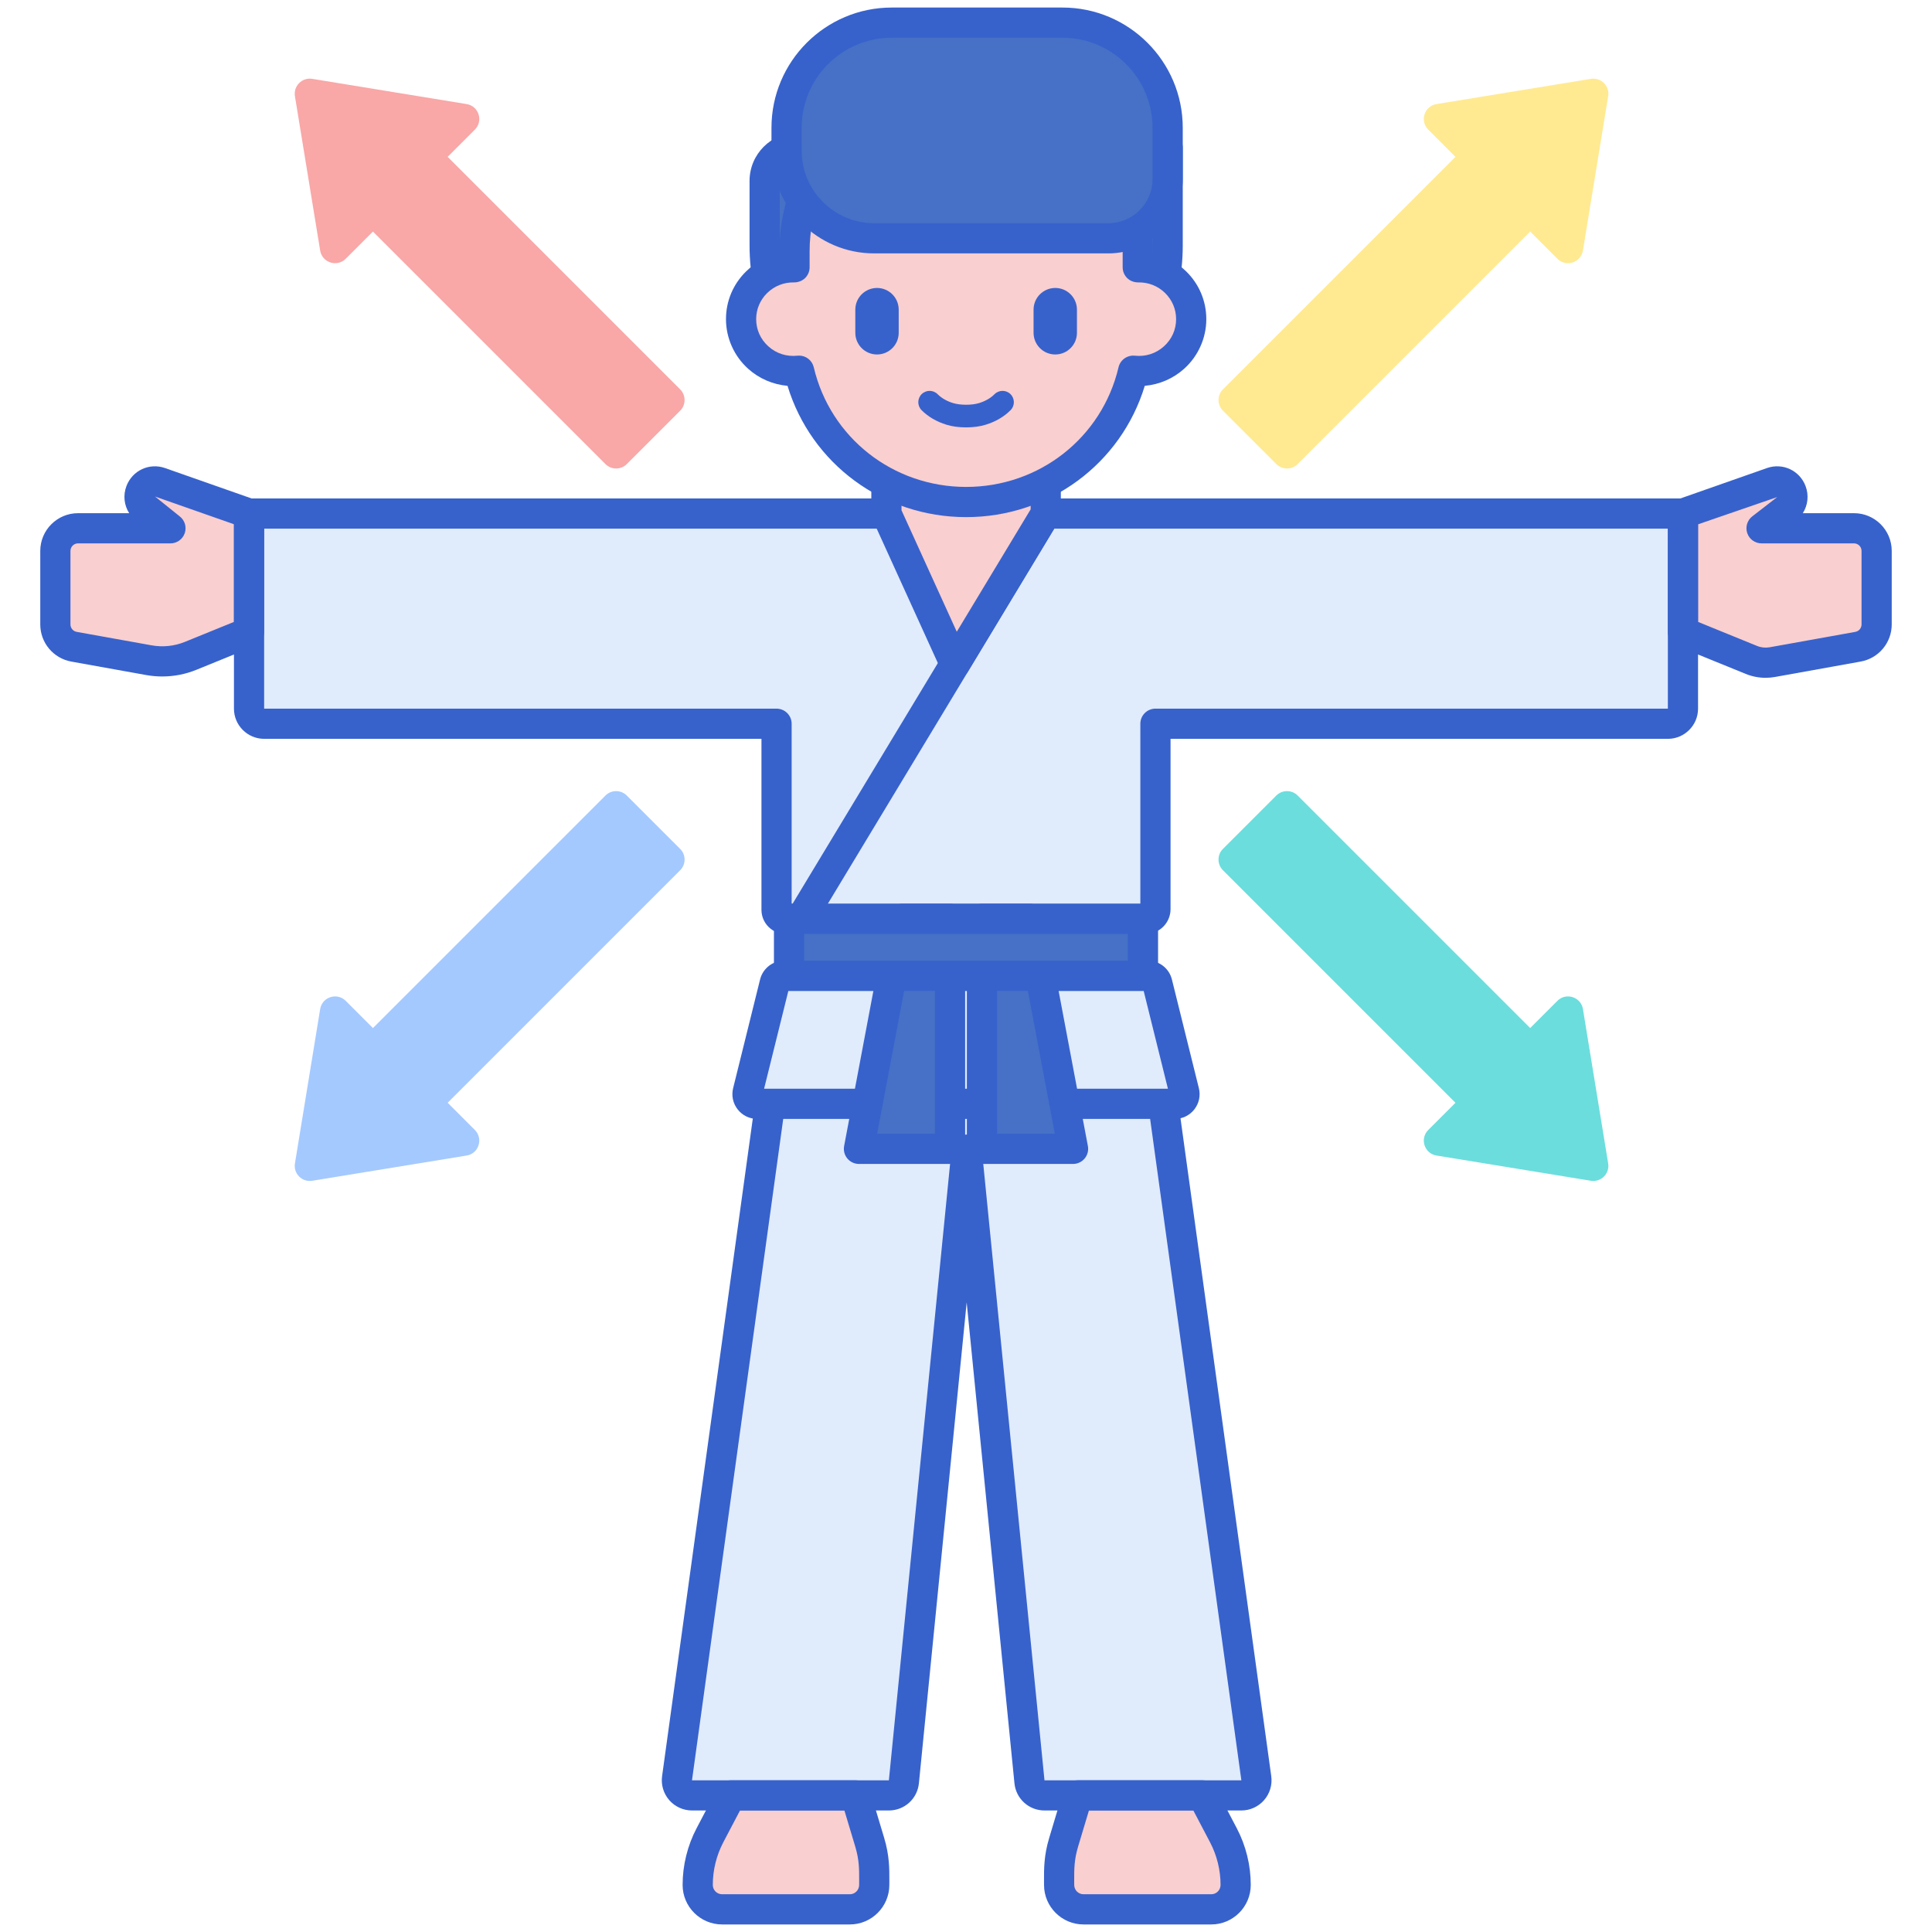
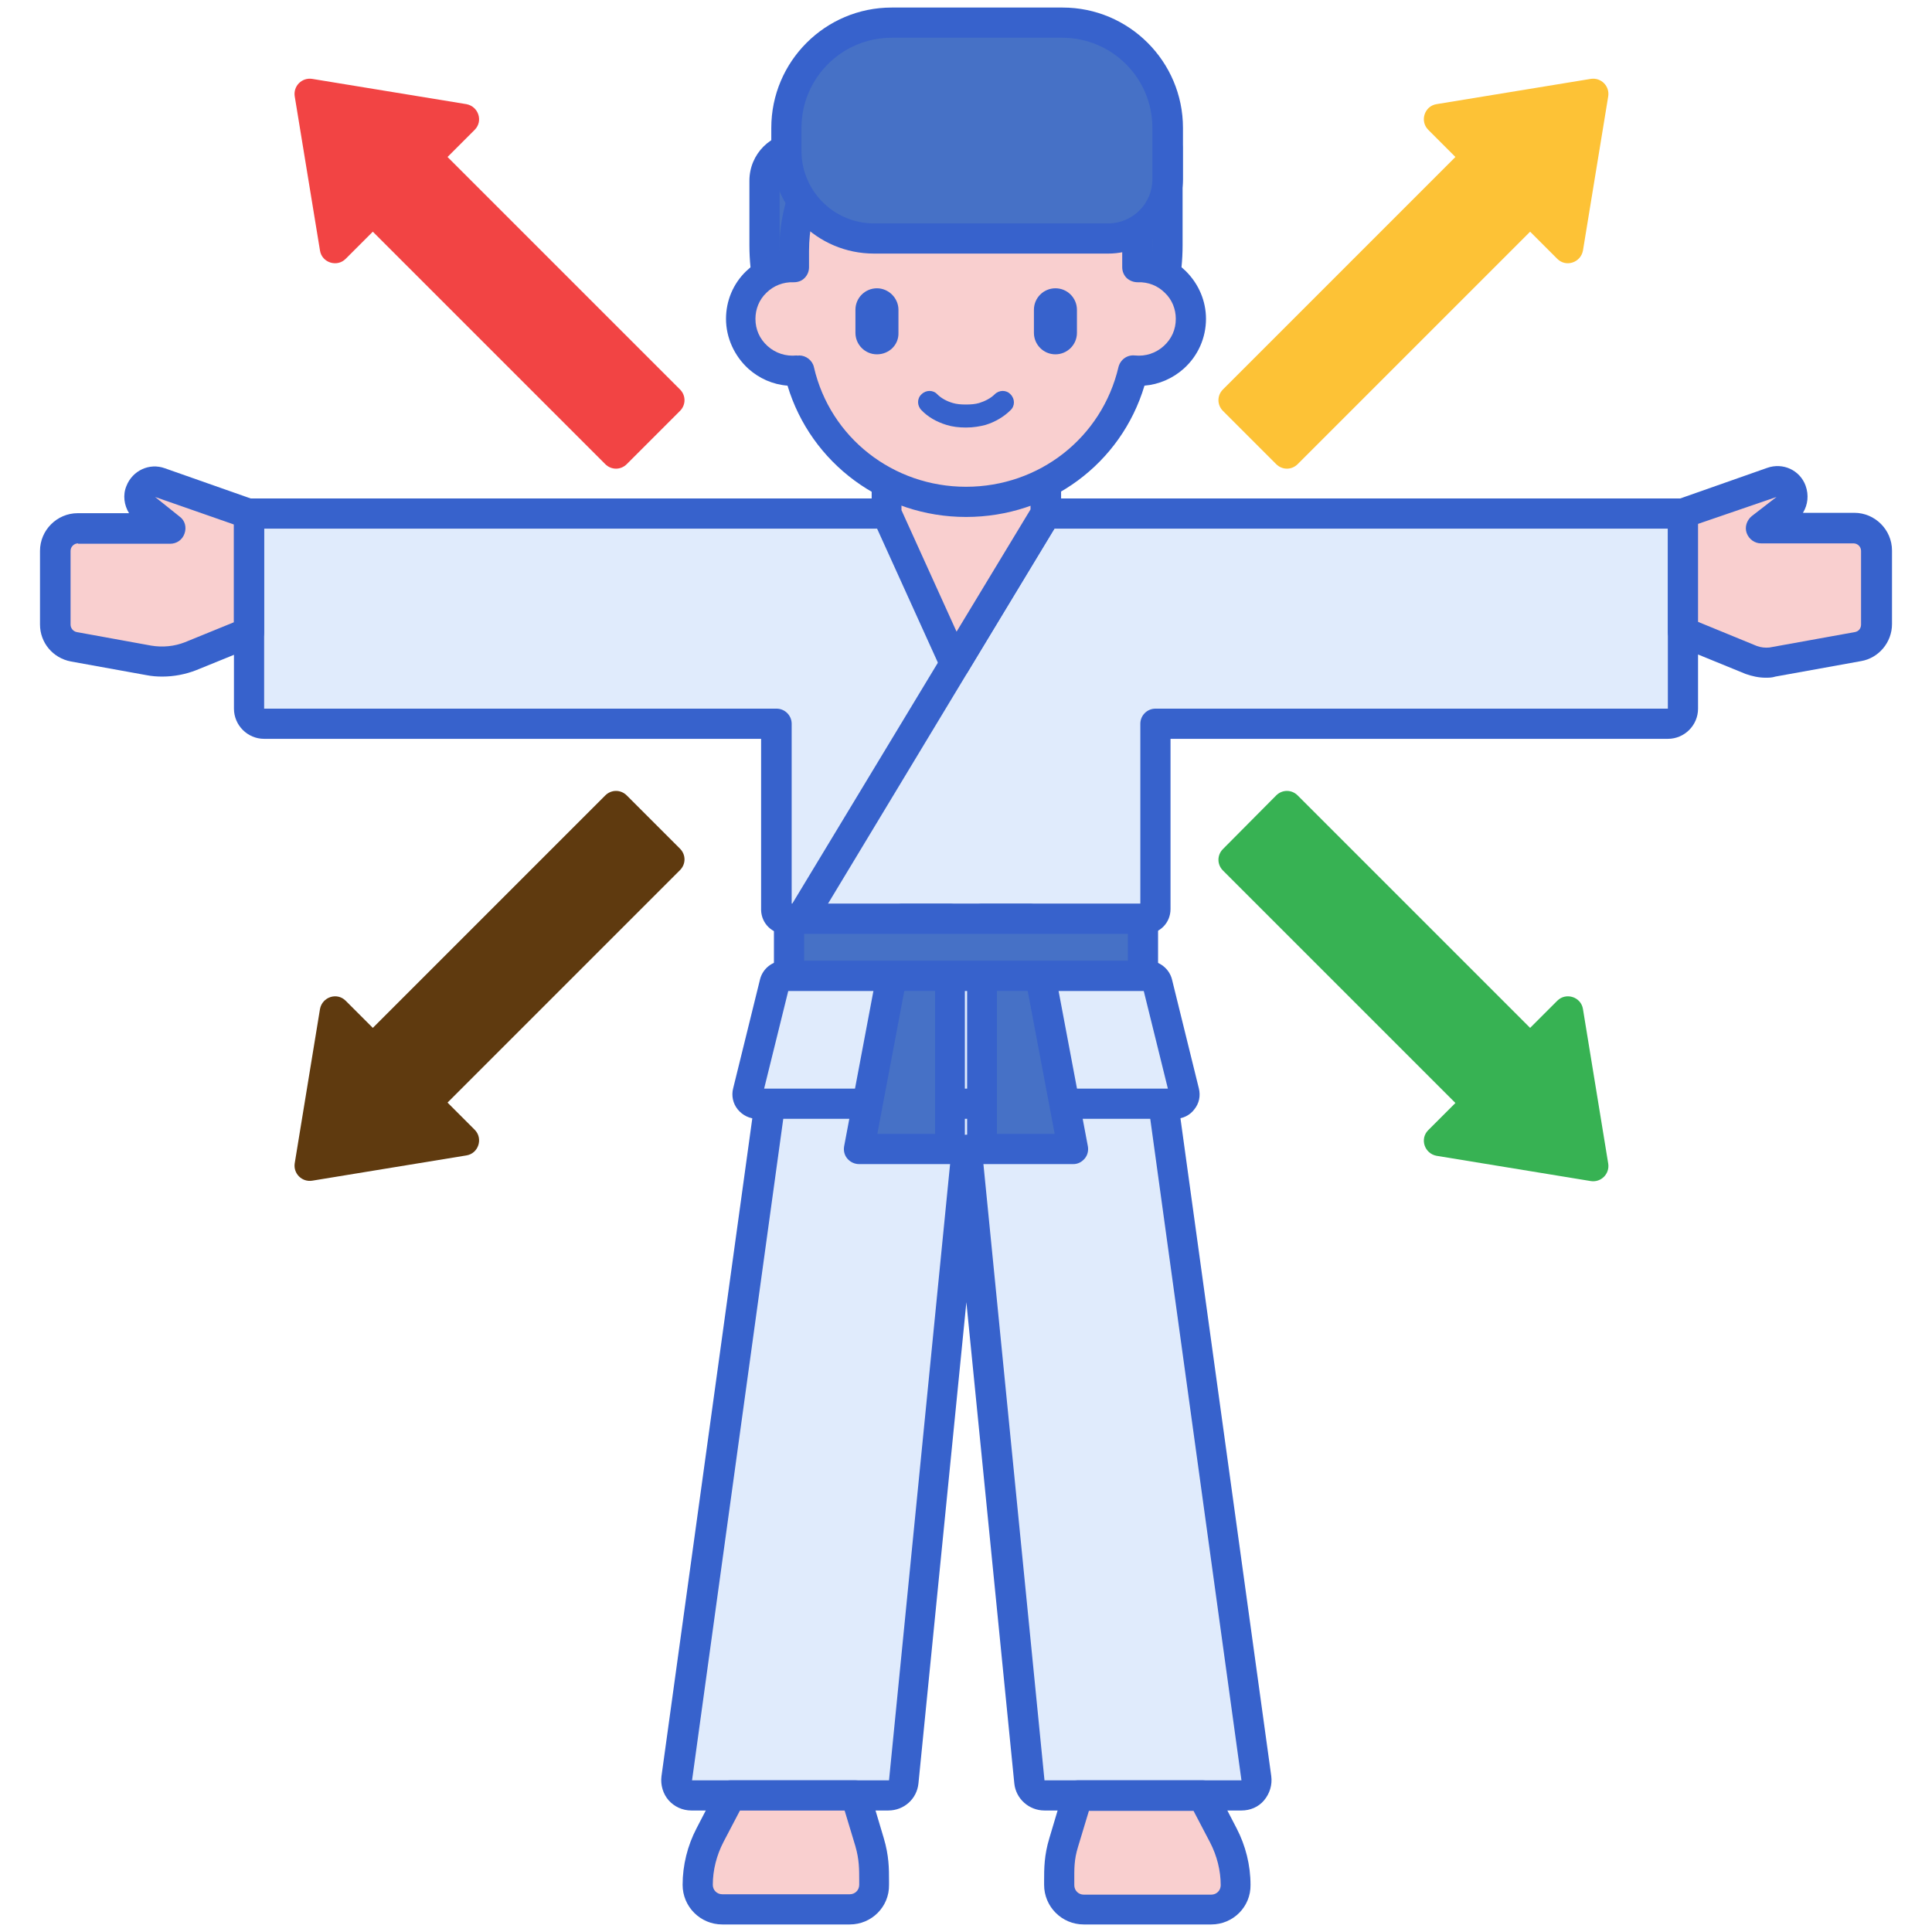
- <svg xmlns="http://www.w3.org/2000/svg" id="Layer_1" enable-background="new 0 0 256 256" height="512" viewBox="0 0 256 256" width="512">
+ <svg xmlns="http://www.w3.org/2000/svg" version="1.1" id="Layer_1" x="0px" y="0px" viewBox="0 0 512 512" style="enable-background:new 0 0 512 512;" xml:space="preserve">
+   <style type="text/css">
+ 	.st0{fill:#E0EBFC;}
+ 	.st1{fill:#F9CFCF;}
+ 	.st2{fill:#3762CC;}
+ 	.st3{fill:#4671C6;}
+ 	.st4{fill:#F24444;}
+ 	.st5{fill:#FDC236;}
+ 	.st6{fill:#37B253;}
+ 	.st7{fill:#5F3A0F;}
+ </style>
  <g>
    <g>
-       <path d="m33 68.048v25.852c0 1.105.895 2 2 2h67.897c0 1.242 0 25.258 0 24.658 0 .659.535 1.194 1.194 1.194h47.727c.71 0 1.285-.575 1.285-1.285v-24.567h67.897c1.105 0 2-.895 2-2v-25.852z" fill="#e0ebfc" />
+       <path class="st0" d="M66,136.1v51.7c0,2.2,1.8,4,4,4h135.8c0,2.5,0,50.5,0,49.3c0,1.3,1.1,2.4,2.4,2.4h95.5c1.4,0,2.6-1.1,2.6-2.6    v-49.1H442c2.2,0,4-1.8,4-4v-51.7H66z" />
    </g>
    <g>
-       <path d="m33 68.048-11.79-4.14c-1.043-.366-2.188.164-2.582 1.197-.321.841-.054 1.792.658 2.343l3.3 2.552h-12.25c-1.657 0-3 1.343-3 3v9.741c0 1.452 1.04 2.696 2.469 2.953l9.926 1.785c1.865.335 3.787.134 5.542-.581l7.727-3.148z" fill="#f9cfcf" />
+       <path class="st1" d="M66,136.1l-23.6-8.3c-2.1-0.7-4.4,0.3-5.2,2.4c-0.6,1.7-0.1,3.6,1.3,4.7l6.6,5.1H20.7c-3.3,0-6,2.7-6,6v19.5    c0,2.9,2.1,5.4,4.9,5.9l19.9,3.6c3.7,0.7,7.6,0.3,11.1-1.2l15.5-6.3V136.1z" />
    </g>
    <g>
-       <path d="m223 68.048 11.79-4.14c1.043-.366 2.188.164 2.582 1.197.321.841.054 1.792-.658 2.343l-3.3 2.552h12.25c1.657 0 3 1.343 3 3v9.741c0 1.452-1.04 2.696-2.469 2.953l-11.353 2.041c-.933.168-1.893.067-2.771-.29l-9.071-3.695z" fill="#f9cfcf" />
+       <path class="st1" d="M446,136.1l23.6-8.3c2.1-0.7,4.4,0.3,5.2,2.4c0.6,1.7,0.1,3.6-1.3,4.7l-6.6,5.1h24.5c3.3,0,6,2.7,6,6v19.5    c0,2.9-2.1,5.4-4.9,5.9l-22.7,4.1c-1.9,0.3-3.8,0.1-5.5-0.6l-18.1-7.4V136.1z" />
    </g>
    <g>
-       <path d="m151.818 123.752h-47.728c-1.743 0-3.164-1.404-3.193-3.142 0-.014 0-.027 0-.042v-22.669h-65.897c-2.206 0-4-1.794-4-4v-25.851c0-1.104.896-2 2-2h190c1.104 0 2 .896 2 2v25.852c0 2.206-1.794 4-4 4h-65.897v22.567c0 1.811-1.474 3.285-3.285 3.285zm-46.921-4h46.205v-23.853c0-1.104.896-2 2-2h67.898v-23.851h-186v23.852h67.897c1.104 0 2 .896 2 2z" fill="#3762cc" />
+       <path class="st2" d="M303.6,247.5h-95.5c-3.5,0-6.3-2.8-6.4-6.3c0,0,0-0.1,0-0.1v-45.3H70c-4.4,0-8-3.6-8-8v-51.7c0-2.2,1.8-4,4-4    h380c2.2,0,4,1.8,4,4v51.7c0,4.4-3.6,8-8,8H310.2v45.1C310.2,244.6,307.3,247.5,303.6,247.5L303.6,247.5z M209.8,239.5h92.4v-47.7    c0-2.2,1.8-4,4-4H442v-47.7H70v47.7h135.8c2.2,0,4,1.8,4,4L209.8,239.5z" />
    </g>
    <g>
-       <path d="m21.503 89.637c-.709 0-1.42-.063-2.126-.189l-9.925-1.784c-2.386-.431-4.116-2.5-4.116-4.922v-9.742c0-2.757 2.243-5 5-5h6.782c-.674-1.054-.829-2.382-.359-3.609.788-2.061 3.037-3.101 5.113-2.369l11.79 4.14c.802.28 1.338 1.036 1.338 1.886v15.702c0 .813-.492 1.546-1.245 1.853l-7.728 3.147c-1.445.588-2.979.887-4.524.887zm-11.167-17.637c-.552 0-1 .448-1 1v9.741c0 .484.347.898.824.985l9.924 1.783c1.498.271 3.029.108 4.434-.465l6.482-2.639v-12.94l-10.452-3.67 3.262 2.623c.677.523.945 1.419.669 2.229s-1.038 1.353-1.893 1.353z" fill="#3762cc" />
+       <path class="st2" d="M43,179.3c-1.4,0-2.8-0.1-4.3-0.4l-19.9-3.6c-4.8-0.9-8.2-5-8.2-9.8V146c0-5.5,4.5-10,10-10h13.6    c-1.3-2.1-1.7-4.8-0.7-7.2c1.6-4.1,6.1-6.2,10.2-4.7l23.6,8.3c1.6,0.6,2.7,2.1,2.7,3.8v31.4c0,1.6-1,3.1-2.5,3.7l-15.5,6.3    C49.2,178.7,46.1,179.3,43,179.3L43,179.3z M20.7,144c-1.1,0-2,0.9-2,2v19.5c0,1,0.7,1.8,1.6,2l19.8,3.6c3,0.5,6.1,0.2,8.9-0.9    l13-5.3v-25.9l-20.9-7.3l6.5,5.2c1.4,1,1.9,2.8,1.3,4.5s-2.1,2.7-3.8,2.7H20.7z" />
    </g>
    <g>
-       <path d="m233.956 89.814c-.901 0-1.797-.175-2.64-.518l-9.071-3.694c-.753-.306-1.245-1.039-1.245-1.852v-15.702c0-.85.536-1.605 1.338-1.887l11.79-4.14c2.079-.73 4.326.31 5.113 2.369.469 1.228.314 2.556-.359 3.609h6.782c2.757 0 5 2.243 5 5v9.741c0 2.422-1.73 4.491-4.115 4.921l-11.354 2.042c-.411.074-.825.111-1.239.111zm-8.956-7.409 7.825 3.187c.527.215 1.103.273 1.664.175l11.352-2.041c.477-.086.823-.5.823-.984v-9.742c0-.552-.448-1-1-1h-12.25c-.855 0-1.616-.544-1.893-1.354s-.008-1.705.669-2.229l3.301-2.553-10.491 3.611z" fill="#3762cc" />
+       <path class="st2" d="M467.9,179.6c-1.8,0-3.6-0.4-5.3-1l-18.1-7.4c-1.5-0.6-2.5-2.1-2.5-3.7v-31.4c0-1.7,1.1-3.2,2.7-3.8l23.6-8.3    c4.2-1.5,8.7,0.6,10.2,4.7c0.9,2.5,0.6,5.1-0.7,7.2h13.6c5.5,0,10,4.5,10,10v19.5c0,4.8-3.5,9-8.2,9.8l-22.7,4.1    C469.6,179.6,468.7,179.6,467.9,179.6z M450,164.8l15.6,6.4c1.1,0.4,2.2,0.5,3.3,0.4l22.7-4.1c1-0.2,1.6-1,1.6-2V146    c0-1.1-0.9-2-2-2h-24.5c-1.7,0-3.2-1.1-3.8-2.7s0-3.4,1.3-4.5l6.6-5.1l-21,7.2V164.8z" />
    </g>
    <g>
-       <path d="m96.846 237.898-2.772 5.277c-1.067 2.032-1.625 4.294-1.625 6.589 0 1.787 1.448 3.235 3.235 3.235h16.921c1.787 0 3.235-1.448 3.235-3.235 0-1.819.083-3.384-.598-5.651l-1.865-6.215z" fill="#f9cfcf" />
+       <path class="st1" d="M193.7,475.8l-5.5,10.6c-2.1,4.1-3.2,8.6-3.2,13.2c0,3.6,2.9,6.5,6.5,6.5h33.8c3.6,0,6.5-2.9,6.5-6.5    c0-3.6,0.2-6.8-1.2-11.3l-3.7-12.4H193.7z" />
    </g>
    <g>
-       <path d="m159.334 237.898 2.772 5.277c1.067 2.032 1.625 4.294 1.625 6.589 0 1.787-1.448 3.235-3.235 3.235h-16.921c-1.787 0-3.235-1.448-3.235-3.235 0-1.819-.083-3.384.598-5.651l1.865-6.215z" fill="#f9cfcf" />
+       <path class="st1" d="M318.7,475.8l5.5,10.6c2.1,4.1,3.2,8.6,3.2,13.2c0,3.6-2.9,6.5-6.5,6.5h-33.8c-3.6,0-6.5-2.9-6.5-6.5    c0-3.6-0.2-6.8,1.2-11.3l3.7-12.4H318.7z" />
    </g>
    <g>
-       <path d="m103.654 134.555-13.942 101.07c-.166 1.202.768 2.273 1.981 2.273h26.086c1.028 0 1.889-.779 1.99-1.802l8.32-83.76 8.32 83.76c.102 1.023.962 1.802 1.99 1.802h26.086c1.213 0 2.147-1.071 1.981-2.273l-13.942-101.07z" fill="#e0ebfc" />
+       <path class="st0" d="M207.3,269.1l-27.9,202.1c-0.3,2.4,1.5,4.5,4,4.5h52.2c2.1,0,3.8-1.6,4-3.6l16.6-167.5l16.6,167.5    c0.2,2,1.9,3.6,4,3.6H329c2.4,0,4.3-2.1,4-4.5L305,269.1L207.3,269.1z" />
    </g>
    <g>
-       <path d="m164.487 239.898h-26.087c-2.065 0-3.776-1.55-3.98-3.605l-6.33-63.725-6.33 63.725c-.204 2.056-1.915 3.605-3.979 3.605h-26.088c-1.156 0-2.255-.5-3.015-1.371s-1.105-2.028-.948-3.175l13.942-101.071c.137-.989.982-1.727 1.981-1.727h48.872c.999 0 1.845.737 1.981 1.727l13.942 101.07c.157 1.147-.188 2.305-.948 3.176s-1.856 1.371-3.013 1.371zm-36.397-89.562c1.028 0 1.889.779 1.99 1.803l8.32 83.76h26.087l-13.704-99.344h-45.386l-13.704 99.344h26.087l8.319-83.76c.102-1.024.963-1.803 1.991-1.803z" fill="#3762cc" />
+       <path class="st2" d="M329,479.8h-52.2c-4.1,0-7.6-3.1-8-7.2l-12.7-127.5l-12.7,127.5c-0.4,4.1-3.8,7.2-8,7.2h-52.2    c-2.3,0-4.5-1-6-2.7s-2.2-4.1-1.9-6.4l27.9-202.1c0.3-2,2-3.5,4-3.5H305c2,0,3.7,1.5,4,3.5l27.9,202.1c0.3,2.3-0.4,4.6-1.9,6.4    S331.3,479.8,329,479.8L329,479.8z M256.2,300.7c2.1,0,3.8,1.6,4,3.6l16.6,167.5H329l-27.4-198.7h-90.8l-27.4,198.7h52.2    l16.6-167.5C252.4,302.2,254.1,300.7,256.2,300.7L256.2,300.7z" />
    </g>
    <g>
-       <path d="m155.67 146.262c.835 0 1.448-.784 1.247-1.594l-3.57-14.399c-.142-.573-.657-.976-1.247-.976l-48.198.001c-.59 0-1.105.403-1.247.976l-3.57 14.399c-.201.81.412 1.594 1.247 1.594 36.678-.001 55.946-.001 55.338-.001z" fill="#e0ebfc" />
+       <path class="st0" d="M311.3,292.5c1.7,0,2.9-1.6,2.5-3.2l-7.1-28.8c-0.3-1.1-1.3-2-2.5-2l-96.4,0c-1.2,0-2.2,0.8-2.5,2l-7.1,28.8    c-0.4,1.6,0.8,3.2,2.5,3.2C274,292.5,312.6,292.5,311.3,292.5z" />
    </g>
    <g>
-       <path d="m100.332 148.263c-1.017 0-1.959-.459-2.586-1.26-.627-.8-.847-1.826-.603-2.813l3.57-14.4c.362-1.468 1.674-2.494 3.188-2.494l48.197-.001c1.515 0 2.826 1.026 3.188 2.496l3.57 14.396c.245.987.026 2.013-.601 2.814-.624.798-1.562 1.257-2.574 1.261-.004 0-.008 0-.01 0s-.003 0-.004 0zm4.13-16.968-3.216 12.968 53.51-.001-3.216-12.968z" fill="#3762cc" />
+       <path class="st2" d="M200.7,296.5c-2,0-3.9-0.9-5.2-2.5c-1.3-1.6-1.7-3.7-1.2-5.6l7.1-28.8c0.7-2.9,3.3-5,6.4-5l96.4,0    c3,0,5.7,2.1,6.4,5l7.1,28.8c0.5,2,0.1,4-1.2,5.6c-1.2,1.6-3.1,2.5-5.1,2.5c0,0,0,0,0,0s0,0,0,0L200.7,296.5z M208.9,262.6    l-6.4,25.9l107,0l-6.4-25.9L208.9,262.6z" />
    </g>
    <g>
-       <path d="m106.148 123.752c-.352 0-.708-.093-1.031-.288-.946-.57-1.25-1.8-.679-2.745l32.416-53.704c.569-.946 1.798-1.252 2.745-.679.946.57 1.25 1.8.679 2.745l-32.416 53.704c-.375.623-1.036.967-1.714.967z" fill="#3762cc" />
+       <path class="st2" d="M212.3,247.5c-0.7,0-1.4-0.2-2.1-0.6c-1.9-1.1-2.5-3.6-1.4-5.5L273.7,134c1.1-1.9,3.6-2.5,5.5-1.4    c1.9,1.1,2.5,3.6,1.4,5.5l-64.8,107.4C215,246.8,213.7,247.5,212.3,247.5L212.3,247.5z" />
    </g>
    <g>
-       <path d="m117.454 60.007v8.041l9.074 19.944 12.038-19.944v-4.099-3.942z" fill="#f9cfcf" />
+       <path class="st1" d="M234.9,120v16.1l18.1,39.9l24.1-39.9v-8.2V120L234.9,120z" />
    </g>
    <g>
-       <path d="m126.528 89.992c-.038 0-.077-.001-.116-.003-.74-.044-1.396-.493-1.704-1.169l-9.074-19.944c-.118-.26-.18-.542-.18-.828v-8.041c0-1.104.896-2 2-2h21.112c1.104 0 2 .896 2 2v8.041c0 .364-.1.722-.288 1.033l-12.038 19.944c-.363.603-1.013.967-1.712.967zm-7.074-22.378 7.323 16.096 9.789-16.219v-5.484h-17.112z" fill="#3762cc" />
+       <path class="st2" d="M253.1,180c-0.1,0-0.2,0-0.2,0c-1.5-0.1-2.8-1-3.4-2.3l-18.1-39.9c-0.2-0.5-0.4-1.1-0.4-1.7V120    c0-2.2,1.8-4,4-4h42.2c2.2,0,4,1.8,4,4v16.1c0,0.7-0.2,1.4-0.6,2.1L256.5,178C255.8,179.3,254.5,180,253.1,180L253.1,180z     M238.9,135.2l14.6,32.2l19.6-32.4v-11h-34.2L238.9,135.2z" />
    </g>
    <g>
-       <path d="m128.02 59.214c-14.746 0-26.701-11.954-26.701-26.7v-8.549c0-2.431 1.971-4.402 4.402-4.402h48.999v12.951c.001 14.746-11.953 26.7-26.7 26.7z" fill="#4671c6" />
+       <path class="st3" d="M256,118.4c-29.5,0-53.4-23.9-53.4-53.4V47.9c0-4.9,3.9-8.8,8.8-8.8h98V65C309.4,94.5,285.5,118.4,256,118.4z    " />
    </g>
    <g>
-       <path d="m128.021 61.214c-15.826 0-28.701-12.875-28.701-28.7v-8.55c0-3.529 2.872-6.401 6.402-6.401h48.999c1.104 0 2 .896 2 2v12.951c0 15.825-12.875 28.7-28.7 28.7zm-22.299-39.651c-1.324 0-2.402 1.077-2.402 2.401v8.55c0 13.62 11.081 24.7 24.701 24.7s24.7-11.08 24.7-24.7v-10.951z" fill="#3762cc" />
+       <path class="st2" d="M256,122.4c-31.7,0-57.4-25.8-57.4-57.4V47.9c0-7.1,5.7-12.8,12.8-12.8h98c2.2,0,4,1.8,4,4V65    C313.4,96.7,287.7,122.4,256,122.4z M211.4,43.1c-2.6,0-4.8,2.2-4.8,4.8V65c0,27.2,22.2,49.4,49.4,49.4s49.4-22.2,49.4-49.4V43.1    H211.4z" />
    </g>
    <g>
-       <path d="m150.761 35.419v-2.129c0-12.446-10.181-22.536-22.741-22.536-12.559 0-22.741 10.09-22.741 22.536v2.129c-3.949-.08-7.082 3.066-7.082 6.868 0 4.06 3.545 7.272 7.682 6.835 2.347 9.971 11.366 17.399 22.14 17.399 10.775 0 19.794-7.429 22.14-17.399 4.132.437 7.682-2.769 7.682-6.835.002-3.805-3.133-6.948-7.08-6.868z" fill="#f9cfcf" />
+       <path class="st1" d="M301.5,70.8v-4.3c0-24.9-20.4-45.1-45.5-45.1c-25.1,0-45.5,20.2-45.5,45.1v4.3c-7.9-0.2-14.2,6.1-14.2,13.7    c0,8.1,7.1,14.5,15.4,13.7c4.7,19.9,22.7,34.8,44.3,34.8c21.5,0,39.6-14.9,44.3-34.8c8.3,0.9,15.4-5.5,15.4-13.7    C315.7,77,309.4,70.7,301.5,70.8L301.5,70.8z" />
    </g>
    <g>
-       <path d="m139.827 46.97c-1.587 0-2.874-1.287-2.874-2.874v-3.066c0-1.587 1.287-2.874 2.874-2.874 1.587 0 2.874 1.287 2.874 2.874v3.066c0 1.587-1.287 2.874-2.874 2.874z" fill="#3762cc" />
+       <path class="st2" d="M279.7,93.9c-3.2,0-5.7-2.6-5.7-5.7v-6.1c0-3.2,2.6-5.7,5.7-5.7c3.2,0,5.7,2.6,5.7,5.7v6.1    C285.4,91.4,282.8,93.9,279.7,93.9z" />
    </g>
    <g>
-       <path d="m116.208 46.97c-1.587 0-2.874-1.287-2.874-2.874v-3.066c0-1.587 1.287-2.874 2.874-2.874 1.587 0 2.874 1.287 2.874 2.874v3.066c.001 1.587-1.286 2.874-2.874 2.874z" fill="#3762cc" />
+       <path class="st2" d="M232.4,93.9c-3.2,0-5.7-2.6-5.7-5.7v-6.1c0-3.2,2.6-5.7,5.7-5.7s5.7,2.6,5.7,5.7v6.1    C238.2,91.4,235.6,93.9,232.4,93.9z" />
    </g>
    <g>
-       <path d="m128.021 68.521c-11.016 0-20.53-7.075-23.671-17.396-1.927-.169-3.765-.955-5.215-2.261-1.867-1.68-2.938-4.077-2.938-6.577 0-2.394.945-4.638 2.661-6.319 1.235-1.21 2.761-2.018 4.421-2.362v-.316c0-13.529 11.099-24.536 24.741-24.536s24.74 11.007 24.74 24.536v.316c1.661.344 3.186 1.151 4.421 2.362 1.716 1.682 2.661 3.926 2.661 6.319 0 2.501-1.07 4.897-2.937 6.577-1.452 1.306-3.289 2.092-5.216 2.261-3.139 10.32-12.653 17.396-23.668 17.396zm-22.139-21.4c.917 0 1.73.631 1.945 1.542 2.197 9.337 10.501 15.857 20.193 15.857 9.691 0 17.995-6.521 20.192-15.857.231-.981 1.159-1.633 2.158-1.531 1.436.154 2.802-.289 3.859-1.241 1.04-.936 1.612-2.215 1.612-3.604 0-1.31-.519-2.539-1.461-3.463-.952-.934-2.224-1.438-3.58-1.405-.549-.006-1.057-.196-1.44-.571-.384-.376-.601-.892-.601-1.429v-2.13c0-11.323-9.304-20.536-20.74-20.536s-20.741 9.213-20.741 20.536v2.13c0 .537-.217 1.053-.601 1.429s-.921.569-1.44.571c-1.357-.029-2.627.473-3.58 1.405-.942.924-1.461 2.153-1.461 3.463 0 1.388.572 2.668 1.612 3.604 1.058.951 2.426 1.393 3.86 1.241.072-.007.144-.011.214-.011z" fill="#3762cc" />
+       <path class="st2" d="M256,137c-22,0-41.1-14.2-47.3-34.8c-3.9-0.3-7.5-1.9-10.4-4.5c-3.7-3.4-5.9-8.2-5.9-13.2    c0-4.8,1.9-9.3,5.3-12.6c2.5-2.4,5.5-4,8.8-4.7v-0.6c0-27.1,22.2-49.1,49.5-49.1s49.5,22,49.5,49.1v0.6c3.3,0.7,6.4,2.3,8.8,4.7    c3.4,3.4,5.3,7.9,5.3,12.6c0,5-2.1,9.8-5.9,13.2c-2.9,2.6-6.6,4.2-10.4,4.5C297.1,122.9,278.1,137,256,137z M211.8,94.2    c1.8,0,3.5,1.3,3.9,3.1C220,116,236.7,129,256,129c19.4,0,36-13,40.4-31.7c0.5-2,2.3-3.3,4.3-3.1c2.9,0.3,5.6-0.6,7.7-2.5    c2.1-1.9,3.2-4.4,3.2-7.2c0-2.6-1-5.1-2.9-6.9c-1.9-1.9-4.4-2.9-7.2-2.8c-1.1,0-2.1-0.4-2.9-1.1c-0.8-0.8-1.2-1.8-1.2-2.9v-4.3    c0-22.6-18.6-41.1-41.5-41.1s-41.5,18.4-41.5,41.1v4.3c0,1.1-0.4,2.1-1.2,2.9s-1.8,1.1-2.9,1.1c-2.7-0.1-5.3,0.9-7.2,2.8    c-1.9,1.8-2.9,4.3-2.9,6.9c0,2.8,1.1,5.3,3.2,7.2c2.1,1.9,4.9,2.8,7.7,2.5C211.5,94.3,211.6,94.2,211.8,94.2L211.8,94.2z" />
    </g>
    <g>
-       <path d="m115.833 31.576h31.032c4.339 0 7.856-3.517 7.856-7.856v-6.788c0-7.695-6.238-13.932-13.932-13.932h-22.634c-7.694 0-13.932 6.237-13.932 13.932v3.035c0 6.411 5.198 11.609 11.61 11.609z" fill="#4671c6" />
+       <path class="st3" d="M231.7,63.2h62.1c8.7,0,15.7-7,15.7-15.7V33.9C309.4,18.5,297,6,281.6,6h-45.3c-15.4,0-27.9,12.5-27.9,27.9    v6.1C208.4,52.8,218.8,63.2,231.7,63.2z" />
    </g>
    <g>
-       <path d="m146.865 33.576h-31.032c-7.504 0-13.609-6.105-13.609-13.609v-3.035c0-8.786 7.146-15.932 15.931-15.932h22.634c8.785 0 15.932 7.146 15.932 15.932v6.788c0 5.434-4.421 9.856-9.856 9.856zm-28.71-28.576c-6.579 0-11.932 5.353-11.932 11.932v3.035c0 5.299 4.311 9.609 9.609 9.609h31.032c3.229 0 5.855-2.627 5.855-5.856v-6.788c0-6.579-5.353-11.932-11.932-11.932z" fill="#3762cc" />
+       <path class="st2" d="M293.7,67.2h-62.1c-15,0-27.2-12.2-27.2-27.2v-6.1c0-17.6,14.3-31.9,31.9-31.9h45.3    c17.6,0,31.9,14.3,31.9,31.9v13.6C313.4,58.3,304.6,67.2,293.7,67.2z M236.3,10c-13.2,0-23.9,10.7-23.9,23.9v6.1    c0,10.6,8.6,19.2,19.2,19.2h62.1c6.5,0,11.7-5.3,11.7-11.7V33.9c0-13.2-10.7-23.9-23.9-23.9L236.3,10z" />
    </g>
    <g>
-       <path d="m128.01 56.63c-.97 0-1.82-.115-2.601-.354-1.296-.394-2.435-1.061-3.295-1.927-.583-.589-.579-1.538.009-2.122.589-.583 1.537-.578 2.122.009.511.516 1.215.92 2.037 1.171.493.149 1.059.223 1.728.223.67 0 1.235-.073 1.729-.223.822-.251 1.526-.655 2.037-1.171.585-.587 1.533-.592 2.122-.009.588.584.592 1.533.009 2.122-.859.866-1.998 1.532-3.294 1.927-.782.239-1.633.354-2.603.354z" fill="#3762cc" />
+       <path class="st2" d="M256,113.3c-1.9,0-3.6-0.2-5.2-0.7c-2.6-0.8-4.9-2.1-6.6-3.9c-1.2-1.2-1.2-3.1,0-4.2c1.2-1.2,3.1-1.2,4.2,0    c1,1,2.4,1.8,4.1,2.3c1,0.3,2.1,0.4,3.5,0.4c1.3,0,2.5-0.1,3.5-0.4c1.6-0.5,3.1-1.3,4.1-2.3c1.2-1.2,3.1-1.2,4.2,0    c1.2,1.2,1.2,3.1,0,4.2c-1.7,1.7-4,3.1-6.6,3.9C259.7,113,258,113.3,256,113.3L256,113.3z" />
    </g>
    <g>
-       <path d="m125.886 121.752h-6.32l-5.751 30.478h12.071z" fill="#4671c6" />
+       <path class="st3" d="M251.8,243.5h-12.6l-11.5,61h24.1V243.5z" />
    </g>
    <g>
-       <path d="m130.114 121.752h6.32l5.751 30.478h-12.071z" fill="#4671c6" />
+       <path class="st3" d="M260.2,243.5h12.6l11.5,61h-24.1L260.2,243.5z" />
    </g>
    <g>
-       <path d="m125.886 154.229h-12.07c-.596 0-1.16-.266-1.54-.724s-.536-1.063-.426-1.647l5.75-30.478c.179-.944 1.004-1.629 1.966-1.629h6.32c1.104 0 2 .896 2 2v30.478c0 1.105-.896 2-2 2zm-9.657-4h7.657v-26.478h-2.662z" fill="#3762cc" />
+       <path class="st2" d="M251.8,308.5h-24.1c-1.2,0-2.3-0.5-3.1-1.4s-1.1-2.1-0.9-3.3l11.5-61c0.4-1.9,2-3.3,3.9-3.3h12.6    c2.2,0,4,1.8,4,4v61C255.8,306.7,254,308.5,251.8,308.5z M232.5,300.5h15.3v-53h-5.3L232.5,300.5z" />
    </g>
    <g>
-       <path d="m142.185 154.229h-12.07c-1.104 0-2-.896-2-2v-30.478c0-1.104.896-2 2-2h6.32c.962 0 1.787.685 1.966 1.629l5.75 30.478c.11.585-.046 1.189-.426 1.647s-.945.724-1.54.724zm-10.071-4h7.657l-4.995-26.478h-2.662z" fill="#3762cc" />
+       <path class="st2" d="M284.4,308.5h-24.1c-2.2,0-4-1.8-4-4v-61c0-2.2,1.8-4,4-4h12.6c1.9,0,3.6,1.4,3.9,3.3l11.5,61    c0.2,1.2-0.1,2.4-0.9,3.3S285.6,308.5,284.4,308.5L284.4,308.5z M264.2,300.5h15.3l-10-53h-5.3V300.5z" />
    </g>
    <g>
-       <path d="m104.551 121.752h46.898v7.543h-46.898z" fill="#4671c6" />
+       <path class="st3" d="M209.1,243.5h93.8v15.1h-93.8L209.1,243.5z" />
    </g>
    <g>
-       <path d="m151.449 131.295h-46.898c-1.104 0-2-.896-2-2v-7.543c0-1.104.896-2 2-2h46.898c1.104 0 2 .896 2 2v7.543c0 1.104-.895 2-2 2zm-44.898-4h42.898v-3.543h-42.898z" fill="#3762cc" />
+       <path class="st2" d="M302.9,262.6h-93.8c-2.2,0-4-1.8-4-4v-15.1c0-2.2,1.8-4,4-4h93.8c2.2,0,4,1.8,4,4v15.1    C306.9,260.8,305.1,262.6,302.9,262.6z M213.1,254.6h85.8v-7.1h-85.8V254.6z" />
    </g>
    <g>
-       <path d="m112.605 255h-16.92c-2.887 0-5.235-2.349-5.235-5.235 0-2.609.642-5.209 1.854-7.519l2.771-5.277c.346-.658 1.027-1.07 1.771-1.07h16.532c.883 0 1.662.579 1.916 1.425l1.865 6.215c.698 2.331.69 4.047.684 5.707l-.002.52c0 2.885-2.349 5.234-5.236 5.234zm-14.55-15.102-2.21 4.207c-.913 1.738-1.396 3.695-1.396 5.659 0 .682.554 1.235 1.235 1.235h16.921c.682 0 1.235-.554 1.235-1.235l.002-.538c.007-1.553.012-2.779-.516-4.539l-1.438-4.789z" fill="#3762cc" />
+       <path class="st2" d="M225.2,510h-33.8c-5.8,0-10.5-4.7-10.5-10.5c0-5.2,1.3-10.4,3.7-15l5.5-10.6c0.7-1.3,2.1-2.1,3.5-2.1h33.1    c1.8,0,3.3,1.2,3.8,2.9l3.7,12.4c1.4,4.7,1.4,8.1,1.4,11.4l0,1C235.7,505.3,231,510,225.2,510L225.2,510z M196.1,479.8l-4.4,8.4    c-1.8,3.5-2.8,7.4-2.8,11.3c0,1.4,1.1,2.5,2.5,2.5h33.8c1.4,0,2.5-1.1,2.5-2.5l0-1.1c0-3.1,0-5.6-1-9.1l-2.9-9.6H196.1z" />
    </g>
    <g>
-       <path d="m160.496 255h-16.921c-2.887 0-5.235-2.349-5.235-5.235l-.002-.52c-.007-1.66-.015-3.376.684-5.706l1.864-6.215c.254-.847 1.033-1.426 1.916-1.426h16.532c.743 0 1.425.412 1.771 1.07l2.772 5.277c1.213 2.31 1.854 4.909 1.854 7.519 0 2.887-2.348 5.236-5.235 5.236zm-16.206-15.102-1.437 4.789c-.527 1.76-.522 2.986-.516 4.539l.002.538c0 .682.554 1.235 1.235 1.235h16.921c.682 0 1.235-.554 1.235-1.235 0-1.964-.482-3.921-1.396-5.659l-2.21-4.207z" fill="#3762cc" />
+       <path class="st2" d="M321,510h-33.8c-5.8,0-10.5-4.7-10.5-10.5l0-1c0-3.3,0-6.8,1.4-11.4l3.7-12.4c0.5-1.7,2.1-2.9,3.8-2.9h33.1    c1.5,0,2.9,0.8,3.5,2.1l5.5,10.6c2.4,4.6,3.7,9.8,3.7,15C331.5,505.3,326.8,510,321,510z M288.6,479.8l-2.9,9.6    c-1.1,3.5-1,6-1,9.1l0,1.1c0,1.4,1.1,2.5,2.5,2.5H321c1.4,0,2.5-1.1,2.5-2.5c0-3.9-1-7.8-2.8-11.3l-4.4-8.4H288.6z" />
    </g>
    <g>
-       <path d="m59.316 20.783 3.605-3.605c1.152-1.152.517-3.125-1.092-3.388l-20.452-3.342c-1.349-.22-2.517.947-2.296 2.296l3.342 20.451c.263 1.608 2.236 2.244 3.388 1.092l3.605-3.605 30.81 30.81c.781.781 2.047.781 2.828 0l7.071-7.071c.781-.781.781-2.047 0-2.828z" fill="#f9a7a7" />
+       <path class="st4" d="M118.6,41.6l7.2-7.2c2.3-2.3,1-6.2-2.2-6.8l-40.9-6.7c-2.7-0.4-5,1.9-4.6,4.6l6.7,40.9    c0.5,3.2,4.5,4.5,6.8,2.2l7.2-7.2l61.6,61.6c1.6,1.6,4.1,1.6,5.7,0l14.1-14.1c1.6-1.6,1.6-4.1,0-5.7L118.6,41.6z" />
    </g>
    <g>
-       <path d="m169.118 61.492c.781.781 2.047.781 2.828 0l30.81-30.81 3.605 3.605c1.152 1.152 3.125.517 3.388-1.092l3.342-20.451c.22-1.349-.947-2.517-2.296-2.296l-20.451 3.342c-1.608.263-2.244 2.236-1.092 3.388l3.605 3.605-30.81 30.81c-.781.781-.781 2.047 0 2.828z" fill="#ffea92" />
+       <path class="st5" d="M338.2,123c1.6,1.6,4.1,1.6,5.7,0l61.6-61.6l7.2,7.2c2.3,2.3,6.2,1,6.8-2.2l6.7-40.9c0.4-2.7-1.9-5-4.6-4.6    l-40.9,6.7c-3.2,0.5-4.5,4.5-2.2,6.8l7.2,7.2l-61.6,61.6c-1.6,1.6-1.6,4.1,0,5.7L338.2,123z" />
    </g>
    <g>
-       <path d="m209.749 133.71c-.263-1.608-2.236-2.244-3.388-1.092l-3.605 3.605-30.81-30.81c-.781-.781-2.047-.781-2.828 0l-7.071 7.071c-.781.781-.781 2.047 0 2.828l30.81 30.81-3.605 3.605c-1.152 1.152-.517 3.125 1.092 3.388l20.451 3.342c1.349.22 2.517-.947 2.296-2.296z" fill="#6bdddd" />
+       <path class="st6" d="M419.5,267.4c-0.5-3.2-4.5-4.5-6.8-2.2l-7.2,7.2l-61.6-61.6c-1.6-1.6-4.1-1.6-5.7,0L324.1,225    c-1.6,1.6-1.6,4.1,0,5.7l61.6,61.6l-7.2,7.2c-2.3,2.3-1,6.2,2.2,6.8l40.9,6.7c2.7,0.4,5-1.9,4.6-4.6L419.5,267.4z" />
    </g>
    <g>
-       <path d="m83.054 105.414c-.781-.781-2.047-.781-2.828 0l-30.81 30.81-3.605-3.605c-1.152-1.152-3.125-.517-3.388 1.092l-3.342 20.451c-.22 1.349.947 2.517 2.296 2.296l20.452-3.342c1.608-.263 2.244-2.236 1.092-3.388l-3.605-3.605 30.81-30.81c.781-.781.781-2.047 0-2.828z" fill="#a4c9ff" />
+       <path class="st7" d="M166.1,210.8c-1.6-1.6-4.1-1.6-5.7,0l-61.6,61.6l-7.2-7.2c-2.3-2.3-6.2-1-6.8,2.2l-6.7,40.9    c-0.4,2.7,1.9,5,4.6,4.6l40.9-6.7c3.2-0.5,4.5-4.5,2.2-6.8l-7.2-7.2l61.6-61.6c1.6-1.6,1.6-4.1,0-5.7L166.1,210.8z" />
    </g>
  </g>
</svg>
